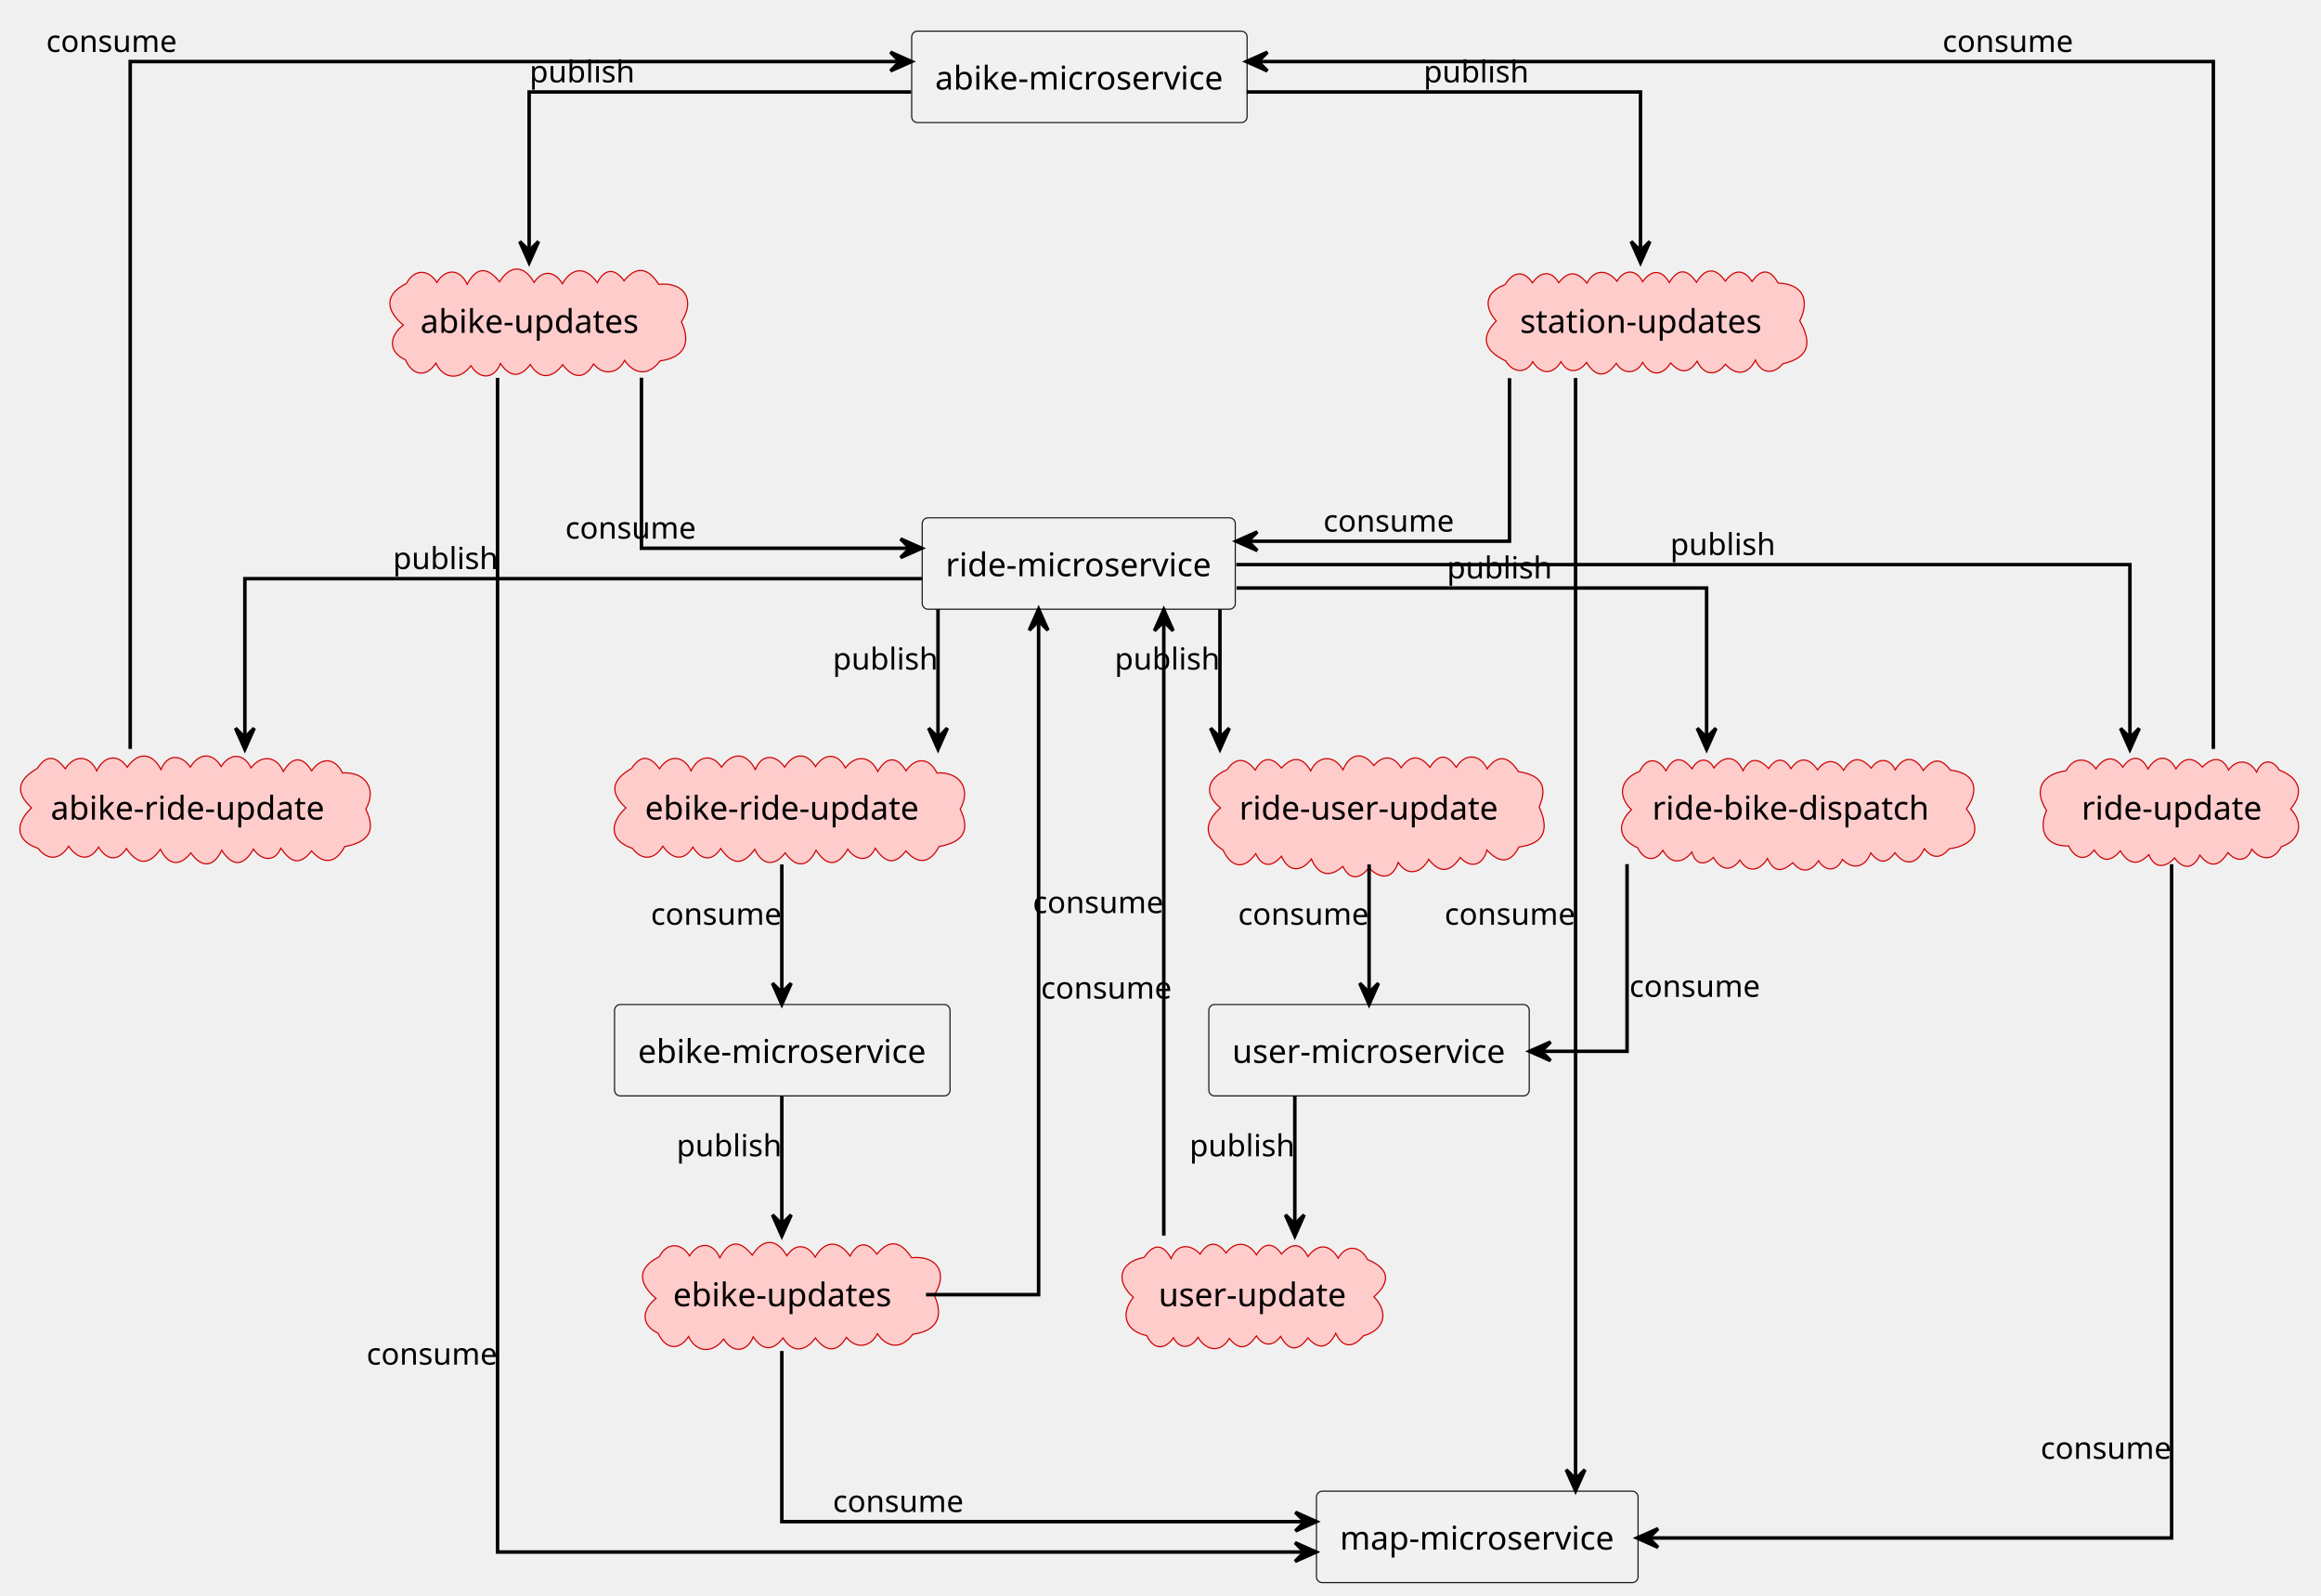
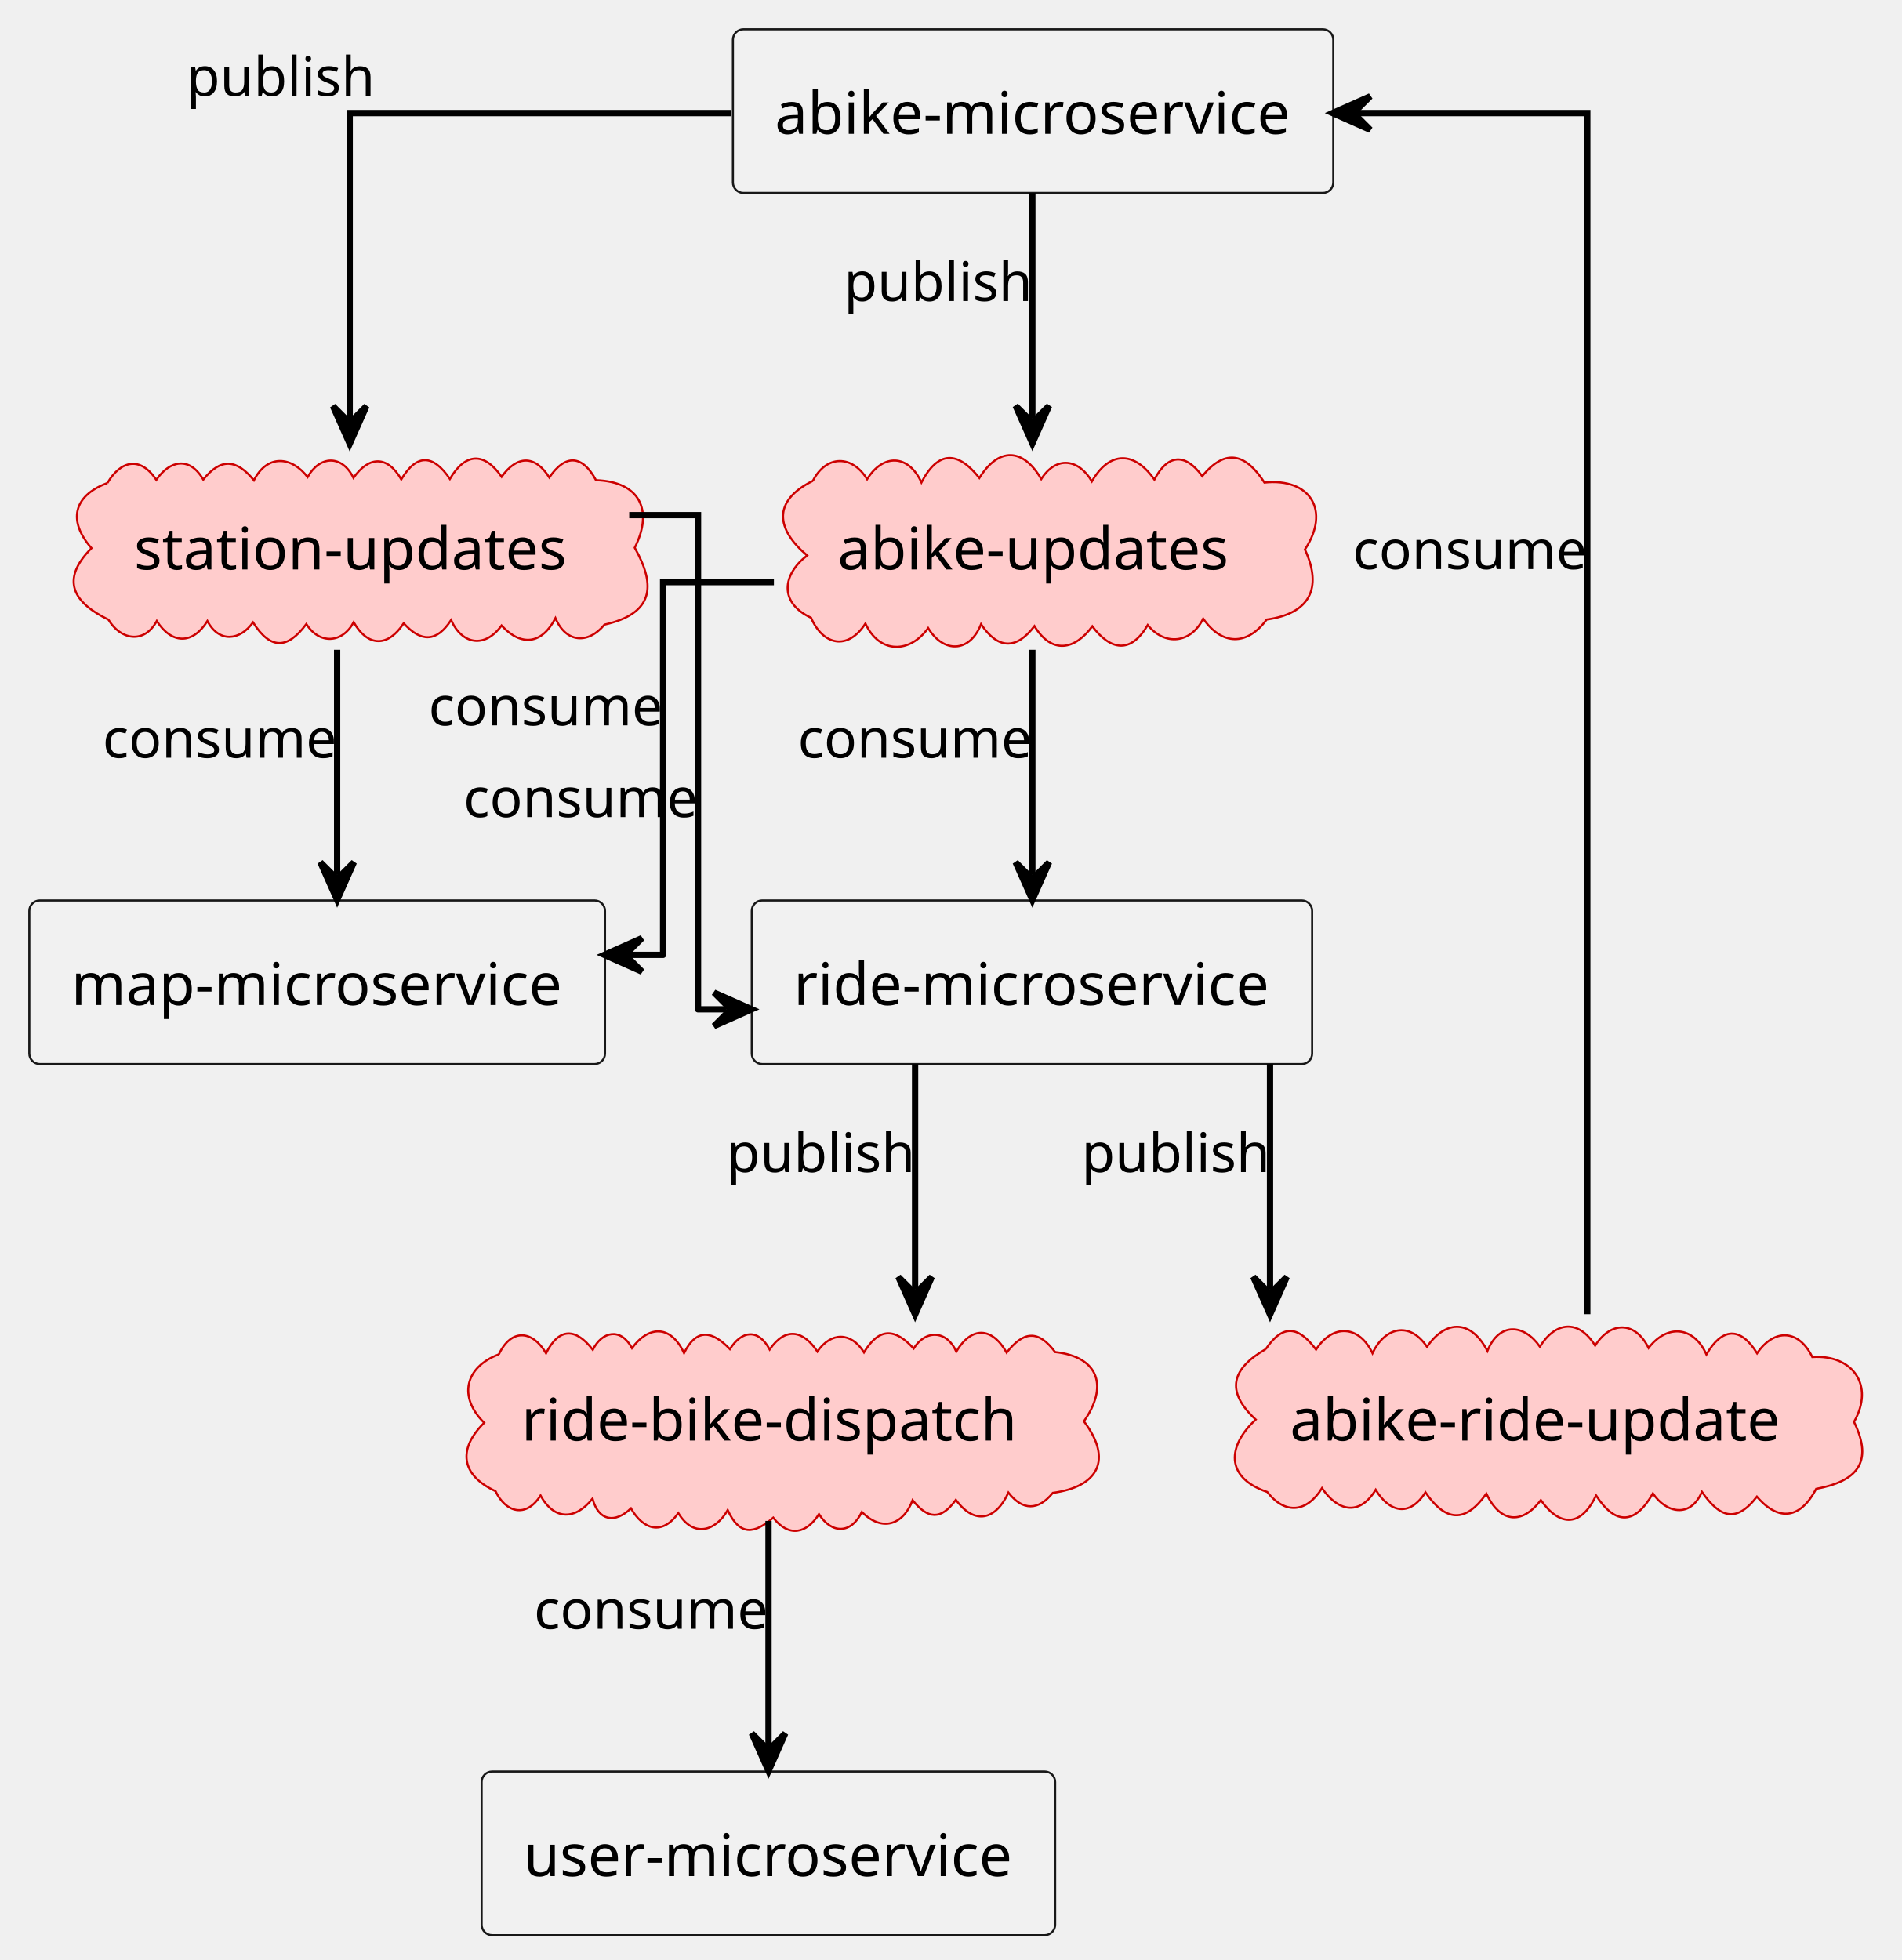
- <svg xmlns="http://www.w3.org/2000/svg" contentStyleType="text/css" data-diagram-type="DESCRIPTION" height="682px" preserveAspectRatio="none" style="width:992px;height:682px;background:#FFFFFF;" version="1.1" viewBox="0 0 992 682" width="992px" zoomAndPan="magnify">
+ <svg xmlns="http://www.w3.org/2000/svg" contentStyleType="text/css" data-diagram-type="DESCRIPTION" height="468px" preserveAspectRatio="none" style="width:454px;height:468px;background:#FFFFFF;" version="1.1" viewBox="0 0 454 468" width="454px" zoomAndPan="magnify">
  <defs />
  <g>
    <g id="elem_ABike">
-       <rect fill="#F1F1F1" height="39.068" rx="2.5" ry="2.5" style="stroke:#181818;stroke-width:0.5;" width="143.353" x="389.656" y="13.309" />
-       <text fill="#000000" font-family="sans-serif" font-size="14" lengthAdjust="spacing" textLength="123.353" x="399.656" y="38.275">abike-microservice</text>
-     </g>
-     <g id="elem_EBike">
-       <rect fill="#F1F1F1" height="39.068" rx="2.5" ry="2.5" style="stroke:#181818;stroke-width:0.5;" width="143.395" x="262.656" y="429.309" />
-       <text fill="#000000" font-family="sans-serif" font-size="14" lengthAdjust="spacing" textLength="123.395" x="272.656" y="454.275">ebike-microservice</text>
+       <rect fill="#F1F1F1" height="39.068" rx="2.5" ry="2.5" style="stroke:#181818;stroke-width:0.5;" width="143.353" x="175" y="7" />
+       <text fill="#000000" font-family="sans-serif" font-size="14" lengthAdjust="spacing" textLength="123.353" x="185" y="31.966">abike-microservice</text>
    </g>
    <g id="elem_Ride">
-       <rect fill="#F1F1F1" height="39.068" rx="2.5" ry="2.5" style="stroke:#181818;stroke-width:0.5;" width="133.806" x="394.156" y="221.309" />
-       <text fill="#000000" font-family="sans-serif" font-size="14" lengthAdjust="spacing" textLength="113.806" x="404.156" y="246.275">ride-microservice</text>
+       <rect fill="#F1F1F1" height="39.068" rx="2.5" ry="2.5" style="stroke:#181818;stroke-width:0.5;" width="133.806" x="179.5" y="215" />
+       <text fill="#000000" font-family="sans-serif" font-size="14" lengthAdjust="spacing" textLength="113.806" x="189.5" y="239.966">ride-microservice</text>
    </g>
    <g id="elem_Map">
-       <rect fill="#F1F1F1" height="39.068" rx="2.5" ry="2.5" style="stroke:#181818;stroke-width:0.5;" width="137.459" x="562.656" y="637.309" />
-       <text fill="#000000" font-family="sans-serif" font-size="14" lengthAdjust="spacing" textLength="117.46" x="572.656" y="662.275">map-microservice</text>
+       <rect fill="#F1F1F1" height="39.068" rx="2.5" ry="2.5" style="stroke:#181818;stroke-width:0.5;" width="137.459" x="7" y="215" />
+       <text fill="#000000" font-family="sans-serif" font-size="14" lengthAdjust="spacing" textLength="117.46" x="17" y="239.966">map-microservice</text>
    </g>
    <g id="elem_User">
-       <rect fill="#F1F1F1" height="39.068" rx="2.5" ry="2.5" style="stroke:#181818;stroke-width:0.5;" width="136.941" x="516.656" y="429.309" />
-       <text fill="#000000" font-family="sans-serif" font-size="14" lengthAdjust="spacing" textLength="116.942" x="526.656" y="454.275">user-microservice</text>
+       <rect fill="#F1F1F1" height="39.068" rx="2.5" ry="2.5" style="stroke:#181818;stroke-width:0.5;" width="136.941" x="115" y="423" />
+       <text fill="#000000" font-family="sans-serif" font-size="14" lengthAdjust="spacing" textLength="116.942" x="125" y="447.966">user-microservice</text>
    </g>
    <g id="elem_T1">
-       <path d="M173.746,121.123 C176.945,114.885 183.135,114.901 186.703,120.726 C190.531,114.56 196.612,114.784 199.669,121.502 C203.686,113.821 208.399,113.997 213.5,120.44 C218.094,113.056 223.944,113.211 228.281,120.696 C231.888,115.032 237.269,115.908 240.365,121.256 C244.647,113.838 250.597,114.084 255.295,120.817 C258.468,114.689 262.717,114.444 266.722,120.004 C272.421,113.05 277.272,114.846 281.571,121.529 C292.613,120.371 297.338,128.309 291.236,137.516 C295.542,146.839 292.3,152.839 282.103,154.246 C277.437,160.557 271.435,160.461 266.948,154.034 C264.058,159.892 257.861,160.655 253.707,155.563 C249.632,162.49 244.827,161.634 240.474,155.853 C236.304,161.537 230.788,162.608 226.656,155.811 C222.255,161.564 217.897,161.308 213.907,155.362 C211.188,162.213 204.929,162.311 201.275,156.278 C196.925,162.356 189.694,162.496 186.297,155.21 C182.061,161.748 176.151,160.377 173.314,153.822 C165.528,150.171 166.51,143.449 172.381,138.942 C165.036,132.774 163.919,125.975 173.746,121.123 " fill="#FFCCCC" style="stroke:#CC0000;stroke-width:0.5;" />
-       <text fill="#000000" font-family="sans-serif" font-size="14" lengthAdjust="spacing" textLength="93.338" x="179.656" y="142.275">abike-updates</text>
+       <path d="M194.09,114.814 C197.289,108.576 203.478,108.592 207.047,114.417 C210.875,108.251 216.956,108.475 220.013,115.193 C224.03,107.511 228.742,107.688 233.844,114.131 C238.438,106.747 244.288,106.902 248.625,114.387 C252.232,108.723 257.613,109.599 260.709,114.947 C264.99,107.529 270.941,107.775 275.639,114.508 C278.812,108.379 283.061,108.135 287.066,113.695 C292.765,106.741 297.616,108.537 301.915,115.22 C312.957,114.062 317.682,122 311.579,131.207 C315.886,140.53 312.643,146.53 302.447,147.937 C297.781,154.248 291.779,154.152 287.291,147.725 C284.402,153.583 278.205,154.346 274.05,149.254 C269.976,156.181 265.171,155.325 260.817,149.544 C256.648,155.228 251.132,156.299 247,149.502 C242.598,155.255 238.24,154.999 234.25,149.053 C231.532,155.904 225.273,156.002 221.619,149.969 C217.269,156.047 210.038,156.187 206.641,148.901 C202.405,155.439 196.495,154.068 193.657,147.513 C185.872,143.862 186.853,137.14 192.725,132.633 C185.38,126.465 184.263,119.666 194.09,114.814 " fill="#FFCCCC" style="stroke:#CC0000;stroke-width:0.5;" />
+       <text fill="#000000" font-family="sans-serif" font-size="14" lengthAdjust="spacing" textLength="93.338" x="200" y="135.966">abike-updates</text>
    </g>
    <g id="elem_T2">
-       <path d="M643.304,121.638 C646.44,116.297 651.126,115.111 654.982,120.88 C658.157,116.209 662.965,115.206 666.19,120.825 C670.409,115.528 674.205,115.995 678.284,120.989 C681.452,114.723 687.265,115.247 691.107,120.219 C693.995,115.057 699.346,114.827 702.049,120.408 C705.725,115.198 710.137,114.997 713.471,120.764 C717.256,114.434 721.188,114.923 725.078,120.662 C728.746,114.405 733.258,114.165 737.433,120.151 C741.038,115.092 745.371,114.83 748.819,120.32 C752.697,114.606 756.762,114.982 759.962,120.965 C770.444,121.303 773.718,128.155 769.214,137.091 C774.42,146.332 773.598,152.83 761.991,155.46 C758.085,160.181 752.772,159.831 750.281,153.903 C747.101,160.11 742.154,160.808 737.411,155.678 C733.479,161.108 728.065,160.324 725.363,154.376 C721.904,159.704 718.175,159.68 714.05,155.14 C710.344,160.806 705.571,160.899 702.103,154.897 C699.369,159.972 693.913,160.215 690.798,155.329 C686.245,161.416 682.221,161.442 678.071,154.923 C674.992,159.248 669.977,159.905 667.178,154.606 C663.631,160.291 658.63,160.125 655.093,154.595 C652.013,160.255 646.345,159.016 643.554,154.274 C635.363,150.304 631.817,144.925 639.506,137.191 C633.825,130.749 635.097,124.688 643.304,121.638 " fill="#FFCCCC" style="stroke:#CC0000;stroke-width:0.5;" />
-       <text fill="#000000" font-family="sans-serif" font-size="14" lengthAdjust="spacing" textLength="103.292" x="649.656" y="142.275">station-updates</text>
+       <path d="M25.648,115.329 C28.784,109.988 33.469,108.802 37.325,114.571 C40.501,109.9 45.309,108.897 48.534,114.516 C52.753,109.219 56.549,109.686 60.628,114.68 C63.796,108.414 69.609,108.938 73.451,113.91 C76.339,108.748 81.69,108.518 84.393,114.099 C88.069,108.889 92.481,108.688 95.815,114.455 C99.6,108.125 103.532,108.614 107.422,114.353 C111.09,108.096 115.601,107.856 119.776,113.842 C123.382,108.783 127.715,108.521 131.163,114.011 C135.041,108.297 139.106,108.673 142.306,114.656 C152.788,114.994 156.062,121.846 151.558,130.782 C156.764,140.023 155.942,146.521 144.335,149.151 C140.429,153.872 135.116,153.522 132.625,147.594 C129.445,153.801 124.498,154.499 119.755,149.369 C115.823,154.799 110.409,154.015 107.707,148.067 C104.248,153.395 100.519,153.371 96.394,148.831 C92.688,154.497 87.915,154.59 84.447,148.588 C81.712,153.663 76.257,153.906 73.142,149.02 C68.589,155.107 64.565,155.133 60.414,148.614 C57.336,152.939 52.321,153.596 49.522,148.297 C45.975,153.982 40.974,153.816 37.437,148.286 C34.357,153.946 28.689,152.707 25.898,147.965 C17.707,143.995 14.161,138.616 21.85,130.882 C16.169,124.44 17.441,118.379 25.648,115.329 " fill="#FFCCCC" style="stroke:#CC0000;stroke-width:0.5;" />
+       <text fill="#000000" font-family="sans-serif" font-size="14" lengthAdjust="spacing" textLength="103.292" x="32" y="135.966">station-updates</text>
    </g>
    <g id="elem_T3">
-       <path d="M15.898,328.435 C20.074,322.211 23.839,323.112 27.894,328.559 C31.889,322.332 38.2,322.726 41.372,329.418 C44.207,323.373 50.094,321.555 54.386,327.887 C59.074,321.109 65.096,321.635 68.808,328.89 C71.591,321.955 77.533,322.383 81.342,327.854 C85.044,321.854 90.59,321.216 94.531,327.599 C98.244,321.717 104.128,321.733 107.289,328.171 C111.71,322.417 118.087,322.938 121.101,329.721 C124.799,323.318 129.196,322.943 133.202,329.432 C137.276,323.452 143.17,323.688 146.385,330.33 C156.009,329.688 161.316,337.075 156.346,345.819 C161.146,355.675 156.817,360.039 147.31,361.811 C143.685,368.757 138.521,369.919 133.157,363.677 C128.004,370.354 124.092,368.354 120.031,362.531 C117.263,368.956 111.45,367.559 108.324,362.909 C104.133,370.248 99.472,370.665 94.76,363.392 C91.254,370.767 86.246,371.105 81.562,364.505 C76.883,370.675 71.715,369.671 68.558,362.968 C63.461,370.145 58.795,369.606 54.012,362.644 C50.18,368.669 45.379,367.385 42.136,362.028 C38.141,368.563 32.954,367.007 29.315,361.644 C25.765,367.369 20.586,368.121 16.245,362.562 C6,359.072 6.794,351.457 13.488,345.267 C6.096,338.413 7.817,333.073 15.898,328.435 " fill="#FFCCCC" style="stroke:#CC0000;stroke-width:0.5;" />
-       <text fill="#000000" font-family="sans-serif" font-size="14" lengthAdjust="spacing" textLength="117.04" x="21.656" y="350.275">abike-ride-update</text>
+       <path d="M302.242,322.126 C306.418,315.901 310.183,316.803 314.238,322.25 C318.233,316.024 324.544,316.417 327.715,323.109 C330.551,317.064 336.438,315.246 340.729,321.578 C345.418,314.8 351.439,315.325 355.152,322.581 C357.935,315.646 363.877,316.074 367.686,321.545 C371.387,315.545 376.934,314.907 380.875,321.29 C384.587,315.408 390.471,315.424 393.633,321.862 C398.054,316.108 404.431,316.629 407.445,323.412 C411.142,317.009 415.539,316.634 419.545,323.123 C423.62,317.143 429.514,317.379 432.729,324.021 C442.353,323.379 447.66,330.766 442.69,339.51 C447.49,349.366 443.161,353.73 433.654,355.502 C430.029,362.448 424.865,363.61 419.501,357.368 C414.348,364.045 410.436,362.045 406.375,356.222 C403.607,362.647 397.794,361.25 394.668,356.6 C390.477,363.939 385.815,364.356 381.104,357.083 C377.598,364.458 372.59,364.796 367.906,358.196 C363.227,364.366 358.059,363.362 354.902,356.659 C349.804,363.836 345.139,363.297 340.356,356.335 C336.524,362.36 331.722,361.076 328.48,355.719 C324.485,362.254 319.298,360.698 315.659,355.336 C312.109,361.06 306.93,361.812 302.589,356.253 C292.344,352.763 293.137,345.148 299.832,338.958 C292.44,332.104 294.161,326.764 302.242,322.126 " fill="#FFCCCC" style="stroke:#CC0000;stroke-width:0.5;" />
+       <text fill="#000000" font-family="sans-serif" font-size="14" lengthAdjust="spacing" textLength="117.04" x="308" y="343.966">abike-ride-update</text>
    </g>
    <g id="elem_T4">
-       <path d="M281.746,537.123 C284.947,530.882 291.138,530.898 294.708,536.726 C298.537,530.558 304.621,530.781 307.68,537.502 C311.699,529.818 316.413,529.995 321.516,536.44 C326.112,529.054 331.964,529.209 336.302,536.696 C339.91,531.029 345.293,531.906 348.391,537.256 C352.674,529.836 358.627,530.082 363.327,536.817 C366.501,530.686 370.752,530.441 374.759,536.004 C380.46,529.048 385.312,530.844 389.613,537.529 C400.655,536.371 405.38,544.309 399.277,553.516 C403.584,562.839 400.341,568.839 390.145,570.246 C385.477,576.559 379.474,576.463 374.984,570.034 C372.094,575.894 365.894,576.657 361.738,571.563 C357.661,578.493 352.854,577.636 348.5,571.853 C344.329,577.539 338.81,578.61 334.678,571.811 C330.274,577.567 325.914,577.31 321.922,571.362 C319.202,578.216 312.94,578.314 309.286,572.278 C304.934,578.359 297.7,578.499 294.303,571.21 C290.064,577.751 284.152,576.379 281.314,569.822 C273.528,566.171 274.51,559.449 280.381,554.942 C273.036,548.774 271.919,541.975 281.746,537.123 " fill="#FFCCCC" style="stroke:#CC0000;stroke-width:0.5;" />
-       <text fill="#000000" font-family="sans-serif" font-size="14" lengthAdjust="spacing" textLength="93.38" x="287.656" y="558.275">ebike-updates</text>
-     </g>
-     <g id="elem_T5">
-       <path d="M269.898,328.435 C274.075,322.208 277.841,323.11 281.898,328.559 C285.895,322.33 292.207,322.724 295.38,329.418 C298.216,323.372 304.106,321.553 308.398,327.887 C313.088,321.106 319.111,321.632 322.825,328.89 C325.609,321.952 331.553,322.381 335.363,327.854 C339.066,321.853 344.614,321.214 348.556,327.599 C352.27,321.715 358.156,321.731 361.318,328.171 C365.741,322.415 372.12,322.936 375.135,329.721 C378.834,323.316 383.232,322.941 387.239,329.432 C391.315,323.45 397.211,323.686 400.427,330.33 C410.051,329.688 415.358,337.075 410.388,345.819 C415.188,355.675 410.86,360.039 401.352,361.811 C397.726,368.759 392.56,369.921 387.195,363.677 C382.041,370.356 378.127,368.356 374.065,362.531 C371.295,368.959 365.481,367.561 362.353,362.909 C358.161,370.25 353.498,370.668 348.786,363.392 C345.278,370.769 340.268,371.107 335.583,364.505 C330.903,370.677 325.733,369.673 322.575,362.968 C317.476,370.147 312.809,369.608 308.025,362.644 C304.191,368.671 299.388,367.387 296.144,362.028 C292.148,368.565 286.959,367.009 283.319,361.644 C279.768,367.371 274.587,368.123 270.245,362.562 C260,359.072 260.794,351.457 267.488,345.267 C260.096,338.413 261.817,333.073 269.898,328.435 " fill="#FFCCCC" style="stroke:#CC0000;stroke-width:0.5;" />
-       <text fill="#000000" font-family="sans-serif" font-size="14" lengthAdjust="spacing" textLength="117.082" x="275.656" y="350.275">ebike-ride-update</text>
-     </g>
-     <g id="elem_T6">
-       <path d="M883.114,329.398 C886.056,323.529 892.14,323.422 895.808,328.561 C899,323.728 903.486,322.476 907.292,327.872 C910.827,322.598 915.286,322.805 918.022,328.644 C921.463,323.017 926.532,322.033 930.007,328.611 C933.377,323.505 937.283,323.261 941.302,327.856 C945.325,323.659 949.598,322.952 952.515,329.06 C956.239,324.01 961.507,324.897 964.473,329.957 C966.645,324.66 971.105,324.065 974.17,329.122 C982.384,332.233 985.242,338.377 979.02,345.709 C984.765,351.793 983.107,359.166 975.057,361.865 C971.898,367.845 966.509,368.021 962.396,362.96 C960.3,368.434 955.648,368.381 952.228,364.38 C948.645,370.108 944.843,371.334 940.204,365.477 C937.643,371.329 933.177,371.914 929.404,366.654 C925.704,370.898 920.805,371.507 918.439,365.261 C913.593,370.146 909.721,369.402 906.276,363.659 C902.203,368.214 898.775,368.768 895.04,363.281 C890.976,368.769 886.544,366.45 884.122,361.555 C874.116,361.818 871.084,354.59 874.702,346.391 C868.765,337.178 873.108,330.717 883.114,329.398 " fill="#FFCCCC" style="stroke:#CC0000;stroke-width:0.5;" />
-       <text fill="#000000" font-family="sans-serif" font-size="14" lengthAdjust="spacing" textLength="77.084" x="889.656" y="350.275">ride-update</text>
-     </g>
-     <g id="elem_T7">
-       <path d="M524.423,329.002 C528.26,323.24 532.751,324.109 536.478,329.124 C539.733,323.278 543.6,323.317 547.699,328.245 C552.345,323.178 556.624,323.195 560.188,329.44 C563.45,322.56 570.355,322.558 574.014,329.028 C576.861,321.98 582.441,320.889 587.16,327.183 C591.352,322.411 595.466,322.971 598.862,328.123 C602.878,322.373 606.944,322.719 611.133,327.93 C614.993,321.99 618.557,322.266 622.41,327.937 C626.072,321.758 632.561,322.129 635.62,328.568 C640.723,321.662 645.074,323.743 649.006,329.779 C658.415,331.231 661.749,335.648 657.861,344.892 C662.063,354.122 660.443,360.601 649.186,361.985 C645.357,369.538 640.545,368.704 635.488,363.281 C634.03,369.5 628.806,371.697 624.131,366.474 C619.993,372.657 615.482,373.565 610.616,367.263 C607.704,372.864 601.725,375.049 597.588,368.586 C595.149,376.027 589.806,375.842 585.091,370.878 C581.271,375.64 577.104,376.567 573.897,370.259 C568.35,375.466 563.248,373.849 560.496,367.121 C556.35,372.713 550.681,372.975 547.717,365.925 C543.809,370.547 539.565,370.961 536.711,364.845 C531.691,371.961 526.206,370.77 522.76,363.335 C514.512,357.979 514.455,351.598 521.635,345.281 C514.036,339.215 516.213,332.36 524.423,329.002 " fill="#FFCCCC" style="stroke:#CC0000;stroke-width:0.5;" />
-       <text fill="#000000" font-family="sans-serif" font-size="14" lengthAdjust="spacing" textLength="110.628" x="529.656" y="350.275">ride-user-update</text>
-     </g>
-     <g id="elem_T8">
-       <path d="M489.025,537.38 C493.011,531.363 497.08,531.512 500.547,537.864 C503.049,531.445 508.776,531.46 512.938,535.984 C516.103,530.557 520.373,530.324 524.005,535.495 C528.109,530.082 533.579,530.837 537.011,536.299 C540.24,530.907 544.14,530.855 547.728,535.931 C552.054,531.249 555.751,530.746 559.009,537.029 C563.278,531.306 568.287,531.575 571.93,537.712 C575.587,531.536 581.427,532.487 584.504,538.319 C593.598,542.038 594.747,547.622 587.247,554.207 C593.728,561.076 591.78,568.347 582.658,570.936 C578.552,575.998 573.942,576.412 570.908,569.852 C567.908,575.763 563.896,577.491 559.016,571.776 C554.865,577.617 550.848,577.572 547.341,571.162 C544.124,575.556 540.023,575.539 536.992,570.949 C533.427,576.029 529.956,577.704 525.389,572.029 C521.596,578.542 515.346,577.227 512.013,571.525 C509.291,576.108 504.46,577.19 501.546,571.725 C497.816,577.16 492.93,576.82 490.113,570.813 C480.897,568.884 478.728,561.54 484.405,554.424 C476.373,547.524 478.539,539.261 489.025,537.38 " fill="#FFCCCC" style="stroke:#CC0000;stroke-width:0.5;" />
-       <text fill="#000000" font-family="sans-serif" font-size="14" lengthAdjust="spacing" textLength="80.22" x="495.156" y="558.275">user-update</text>
-     </g>
-     <g id="elem_T9">
-       <path d="M700.771,329.69 C703.731,323.431 708.804,323.908 712.038,329.427 C715.175,323.144 719.212,323.419 723.199,328.599 C725.432,324.124 729.921,323.261 732.557,328.198 C736.751,322.552 741.949,322.853 744.992,329.374 C748.102,323.132 751.948,324.286 755.939,328.447 C758.748,323.969 762.709,323.456 765.434,328.531 C769.231,323.014 773.479,323.997 776.825,329.018 C780.084,324.306 784.875,324.277 787.958,329.221 C791.561,323.236 795.361,323.394 799.811,328.299 C802.709,323.648 807.791,324.002 809.992,329.031 C813.674,322.849 818.584,323.189 822.015,329.277 C825.964,324.2 829.52,323.673 833.591,329.143 C844.375,330.317 846.137,337.661 840.466,345.676 C847.404,354.864 843.898,361.307 833.044,362.77 C829.581,367.029 825.849,367.09 822.436,362.708 C819.565,369.062 814.504,370.724 809.889,364.44 C806.333,369.361 803.196,369.064 799.561,364.527 C797.317,370.507 792.185,372.125 787.449,367.328 C784.928,372.596 780.232,372.646 777.2,367.848 C774.242,372.541 769.971,373.437 766.282,368.694 C761.745,372.633 758.265,373.092 755.409,366.891 C752.5,371.984 747.195,373.517 743.623,367.602 C739.687,373.092 735.201,371.48 732.31,366.476 C728.549,370.067 724.609,369.596 723.131,364.155 C719.145,369.203 714.034,369.484 710.723,363.402 C707.286,368.877 702.381,367.473 699.971,362.359 C691.684,358.524 690.9,352.294 697.267,346.031 C691.007,339.898 692.652,332.74 700.771,329.69 " fill="#FFCCCC" style="stroke:#CC0000;stroke-width:0.5;" />
-       <text fill="#000000" font-family="sans-serif" font-size="14" lengthAdjust="spacing" textLength="118.328" x="706.156" y="350.275">ride-bike-dispatch</text>
+       <path d="M119.115,323.381 C122.074,317.122 127.148,317.599 130.382,323.118 C133.518,316.835 137.556,317.11 141.542,322.289 C143.775,317.815 148.265,316.952 150.901,321.889 C155.095,316.243 160.293,316.544 163.336,323.065 C166.446,316.823 170.292,317.977 174.283,322.138 C177.092,317.66 181.053,317.147 183.778,322.221 C187.575,316.705 191.822,317.688 195.169,322.709 C198.428,317.997 203.219,317.968 206.301,322.912 C209.905,316.927 213.704,317.085 218.155,321.99 C221.053,317.339 226.135,317.693 228.336,322.722 C232.018,316.54 236.928,316.88 240.359,322.969 C244.308,317.891 247.863,317.364 251.935,322.834 C262.719,324.008 264.481,331.351 258.81,339.367 C265.748,348.555 262.241,354.998 251.388,356.461 C247.924,360.72 244.193,360.781 240.779,356.399 C237.909,362.753 232.848,364.415 228.233,358.131 C224.677,363.052 221.54,362.755 217.905,358.218 C215.661,364.198 210.529,365.816 205.793,361.019 C203.272,366.287 198.576,366.337 195.544,361.539 C192.586,366.232 188.315,367.128 184.626,362.385 C180.089,366.324 176.609,366.783 173.752,360.582 C170.844,365.675 165.539,367.208 161.967,361.293 C158.031,366.783 153.545,365.171 150.654,360.167 C146.893,363.758 142.952,363.287 141.475,357.846 C137.489,362.894 132.377,363.175 129.067,357.093 C125.629,362.568 120.725,361.164 118.315,356.05 C110.028,352.215 109.244,345.985 115.611,339.723 C109.351,333.589 110.996,326.431 119.115,323.381 " fill="#FFCCCC" style="stroke:#CC0000;stroke-width:0.5;" />
+       <text fill="#000000" font-family="sans-serif" font-size="14" lengthAdjust="spacing" textLength="118.328" x="124.5" y="343.966">ride-bike-dispatch</text>
    </g>
    <g id="link_ABike_T1">
-       <path d="M389.376,39.309 C320.266,39.309 226.156,39.309 226.156,39.309 C226.156,39.309 226.156,77.319 226.156,106.209 " fill="#FFFFFF" fill-opacity="0" id="ABike-to-T1" style="stroke:#000000;stroke-width:1.5;" />
-       <polygon fill="#000000" points="226.156,112.209,230.156,103.209,226.156,107.209,222.156,103.209,226.156,112.209" style="stroke:#000000;stroke-width:1.5;" />
-       <text fill="#000000" font-family="sans-serif" font-size="13" lengthAdjust="spacing" textLength="44.993" x="226.316" y="35.206">publish</text>
+       <path d="M246.5,46.06 C246.5,63.01 246.5,81.61 246.5,99.89 " fill="#FFFFFF" fill-opacity="0" id="ABike-to-T1" style="stroke:#000000;stroke-width:1.5;" />
+       <polygon fill="#000000" points="246.5,105.89,250.5,96.89,246.5,100.89,242.5,96.89,246.5,105.89" style="stroke:#000000;stroke-width:1.5;" />
+       <text fill="#000000" font-family="sans-serif" font-size="13" lengthAdjust="spacing" textLength="44.993" x="201.5" y="71.867">publish</text>
    </g>
    <g id="link_T1_Map">
-       <path d="M212.656,161.499 C212.656,265.589 212.656,663.309 212.656,663.309 C212.656,663.309 437.786,663.309 556.516,663.309 " fill="#FFFFFF" fill-opacity="0" id="T1-to-Map" style="stroke:#000000;stroke-width:1.5;" />
-       <polygon fill="#000000" points="562.516,663.309,553.516,659.309,557.516,663.309,553.516,667.309,562.516,663.309" style="stroke:#000000;stroke-width:1.5;" />
-       <text fill="#000000" font-family="sans-serif" font-size="13" lengthAdjust="spacing" textLength="55.887" x="156.656" y="583.226">consume</text>
+       <path d="M184.79,139 C169.97,139 158.33,139 158.33,139 C158.33,139 158.33,228 158.33,228 C158.33,228 158.66,228 150.28,228 " fill="#FFFFFF" fill-opacity="0" id="T1-to-Map" style="stroke:#000000;stroke-width:1.5;" />
+       <polygon fill="#000000" points="144.28,228,153.28,232,149.28,228,153.28,224,144.28,228" style="stroke:#000000;stroke-width:1.5;" />
+       <text fill="#000000" font-family="sans-serif" font-size="13" lengthAdjust="spacing" textLength="55.887" x="102.33" y="173.197">consume</text>
    </g>
    <g id="link_T1_Ride">
-       <path d="M274.156,161.409 C274.156,190.299 274.156,234.309 274.156,234.309 C274.156,234.309 334.296,234.309 387.906,234.309 " fill="#FFFFFF" fill-opacity="0" id="T1-to-Ride" style="stroke:#000000;stroke-width:1.5;" />
-       <polygon fill="#000000" points="393.906,234.309,384.906,230.309,388.906,234.309,384.906,238.309,393.906,234.309" style="stroke:#000000;stroke-width:1.5;" />
-       <text fill="#000000" font-family="sans-serif" font-size="13" lengthAdjust="spacing" textLength="55.887" x="241.586" y="230.206">consume</text>
+       <path d="M246.5,155.15 C246.5,173.41 246.5,191.96 246.5,208.89 " fill="#FFFFFF" fill-opacity="0" id="T1-to-Ride" style="stroke:#000000;stroke-width:1.5;" />
+       <polygon fill="#000000" points="246.5,214.89,250.5,205.89,246.5,209.89,242.5,205.89,246.5,214.89" style="stroke:#000000;stroke-width:1.5;" />
+       <text fill="#000000" font-family="sans-serif" font-size="13" lengthAdjust="spacing" textLength="55.887" x="190.5" y="180.917">consume</text>
    </g>
    <g id="link_ABike_T2">
-       <path d="M532.836,39.309 C603.556,39.309 701.156,39.309 701.156,39.309 C701.156,39.309 701.156,77.319 701.156,106.209 " fill="#FFFFFF" fill-opacity="0" id="ABike-to-T2" style="stroke:#000000;stroke-width:1.5;" />
-       <polygon fill="#000000" points="701.156,112.209,705.156,103.209,701.156,107.209,697.156,103.209,701.156,112.209" style="stroke:#000000;stroke-width:1.5;" />
-       <text fill="#000000" font-family="sans-serif" font-size="13" lengthAdjust="spacing" textLength="44.993" x="608.446" y="35.206">publish</text>
+       <path d="M174.53,27 C130.87,27 83.5,27 83.5,27 C83.5,27 83.5,69.37 83.5,99.97 " fill="#FFFFFF" fill-opacity="0" id="ABike-to-T2" style="stroke:#000000;stroke-width:1.5;" />
+       <polygon fill="#000000" points="83.5,105.97,87.5,96.97,83.5,100.97,79.5,96.97,83.5,105.97" style="stroke:#000000;stroke-width:1.5;" />
+       <text fill="#000000" font-family="sans-serif" font-size="13" lengthAdjust="spacing" textLength="44.993" x="44.53" y="22.897">publish</text>
    </g>
    <g id="link_T2_Map">
-       <path d="M673.406,161.539 C673.406,250.949 673.406,550.409 673.406,631.119 " fill="#FFFFFF" fill-opacity="0" id="T2-to-Map" style="stroke:#000000;stroke-width:1.5;" />
-       <polygon fill="#000000" points="673.406,637.119,677.406,628.119,673.406,632.119,669.406,628.119,673.406,637.119" style="stroke:#000000;stroke-width:1.5;" />
-       <text fill="#000000" font-family="sans-serif" font-size="13" lengthAdjust="spacing" textLength="55.887" x="617.406" y="395.226">consume</text>
+       <path d="M80.5,155.15 C80.5,173.41 80.5,191.96 80.5,208.89 " fill="#FFFFFF" fill-opacity="0" id="T2-to-Map" style="stroke:#000000;stroke-width:1.5;" />
+       <polygon fill="#000000" points="80.5,214.89,84.5,205.89,80.5,209.89,76.5,205.89,80.5,214.89" style="stroke:#000000;stroke-width:1.5;" />
+       <text fill="#000000" font-family="sans-serif" font-size="13" lengthAdjust="spacing" textLength="55.887" x="24.5" y="180.917">consume</text>
    </g>
    <g id="link_T2_Ride">
-       <path d="M645.156,161.639 C645.156,189.639 645.156,231.309 645.156,231.309 C645.156,231.309 586.926,231.309 534.366,231.309 " fill="#FFFFFF" fill-opacity="0" id="T2-to-Ride" style="stroke:#000000;stroke-width:1.5;" />
-       <polygon fill="#000000" points="528.366,231.309,537.366,235.309,533.366,231.309,537.366,227.309,528.366,231.309" style="stroke:#000000;stroke-width:1.5;" />
-       <text fill="#000000" font-family="sans-serif" font-size="13" lengthAdjust="spacing" textLength="55.887" x="565.596" y="227.206">consume</text>
+       <path d="M150.24,123 C159.9,123 166.67,123 166.67,123 C166.67,123 166.67,241 166.67,241 C166.67,241 165.81,241 173.49,241 " fill="#FFFFFF" fill-opacity="0" id="T2-to-Ride" style="stroke:#000000;stroke-width:1.5;" />
+       <polygon fill="#000000" points="179.49,241,170.49,237,174.49,241,170.49,245,179.49,241" style="stroke:#000000;stroke-width:1.5;" />
+       <text fill="#000000" font-family="sans-serif" font-size="13" lengthAdjust="spacing" textLength="55.887" x="110.67" y="195.097">consume</text>
    </g>
    <g id="link_Ride_T3">
-       <path d="M394.106,247.309 C290.836,247.309 104.656,247.309 104.656,247.309 C104.656,247.309 104.656,285.319 104.656,314.209 " fill="#FFFFFF" fill-opacity="0" id="Ride-to-T3" style="stroke:#000000;stroke-width:1.5;" />
-       <polygon fill="#000000" points="104.656,320.209,108.656,311.209,104.656,315.209,100.656,311.209,104.656,320.209" style="stroke:#000000;stroke-width:1.5;" />
-       <text fill="#000000" font-family="sans-serif" font-size="13" lengthAdjust="spacing" textLength="44.993" x="167.926" y="243.206">publish</text>
+       <path d="M303.25,254.06 C303.25,271.01 303.25,289.61 303.25,307.89 " fill="#FFFFFF" fill-opacity="0" id="Ride-to-T3" style="stroke:#000000;stroke-width:1.5;" />
+       <polygon fill="#000000" points="303.25,313.89,307.25,304.89,303.25,308.89,299.25,304.89,303.25,313.89" style="stroke:#000000;stroke-width:1.5;" />
+       <text fill="#000000" font-family="sans-serif" font-size="13" lengthAdjust="spacing" textLength="44.993" x="258.25" y="279.867">publish</text>
    </g>
    <g id="link_T3_ABike">
-       <path d="M55.656,320.079 C55.656,245.249 55.656,26.309 55.656,26.309 C55.656,26.309 267.186,26.309 383.596,26.309 " fill="#FFFFFF" fill-opacity="0" id="T3-to-ABike" style="stroke:#000000;stroke-width:1.5;" />
-       <polygon fill="#000000" points="389.596,26.309,380.596,22.309,384.596,26.309,380.596,30.309,389.596,26.309" style="stroke:#000000;stroke-width:1.5;" />
-       <text fill="#000000" font-family="sans-serif" font-size="13" lengthAdjust="spacing" textLength="55.887" x="19.736" y="22.206">consume</text>
+       <path d="M379,313.8 C379,240.12 379,27 379,27 C379,27 355.4,27 324.18,27 " fill="#FFFFFF" fill-opacity="0" id="T3-to-ABike" style="stroke:#000000;stroke-width:1.5;" />
+       <polygon fill="#000000" points="318.18,27,327.18,31,323.18,27,327.18,23,318.18,27" style="stroke:#000000;stroke-width:1.5;" />
+       <text fill="#000000" font-family="sans-serif" font-size="13" lengthAdjust="spacing" textLength="55.887" x="323" y="135.887">consume</text>
    </g>
-     <g id="link_EBike_T4">
-       <path d="M334.156,468.369 C334.156,485.319 334.156,503.919 334.156,522.199 " fill="#FFFFFF" fill-opacity="0" id="EBike-to-T4" style="stroke:#000000;stroke-width:1.5;" />
-       <polygon fill="#000000" points="334.156,528.199,338.156,519.199,334.156,523.199,330.156,519.199,334.156,528.199" style="stroke:#000000;stroke-width:1.5;" />
-       <text fill="#000000" font-family="sans-serif" font-size="13" lengthAdjust="spacing" textLength="44.993" x="289.156" y="494.176">publish</text>
+     <g id="link_Ride_T4">
+       <path d="M218.5,254.06 C218.5,271.01 218.5,289.61 218.5,307.89 " fill="#FFFFFF" fill-opacity="0" id="Ride-to-T4" style="stroke:#000000;stroke-width:1.5;" />
+       <polygon fill="#000000" points="218.5,313.89,222.5,304.89,218.5,308.89,214.5,304.89,218.5,313.89" style="stroke:#000000;stroke-width:1.5;" />
+       <text fill="#000000" font-family="sans-serif" font-size="13" lengthAdjust="spacing" textLength="44.993" x="173.5" y="279.867">publish</text>
    </g>
-     <g id="link_T4_Map">
-       <path d="M334.156,577.409 C334.156,606.299 334.156,650.309 334.156,650.309 C334.156,650.309 468.936,650.309 556.646,650.309 " fill="#FFFFFF" fill-opacity="0" id="T4-to-Map" style="stroke:#000000;stroke-width:1.5;" />
-       <polygon fill="#000000" points="562.646,650.309,553.646,646.309,557.646,650.309,553.646,654.309,562.646,650.309" style="stroke:#000000;stroke-width:1.5;" />
-       <text fill="#000000" font-family="sans-serif" font-size="13" lengthAdjust="spacing" textLength="55.887" x="355.956" y="646.206">consume</text>
-     </g>
-     <g id="link_T4_Ride">
-       <path d="M395.766,553.309 C420.786,553.309 443.906,553.309 443.906,553.309 C443.906,553.309 443.906,334.769 443.906,266.359 " fill="#FFFFFF" fill-opacity="0" id="T4-to-Ride" style="stroke:#000000;stroke-width:1.5;" />
-       <polygon fill="#000000" points="443.906,260.359,439.906,269.359,443.906,265.359,447.906,269.359,443.906,260.359" style="stroke:#000000;stroke-width:1.5;" />
-       <text fill="#000000" font-family="sans-serif" font-size="13" lengthAdjust="spacing" textLength="55.887" x="444.906" y="426.796">consume</text>
-     </g>
-     <g id="link_Ride_T5">
-       <path d="M400.906,260.369 C400.906,277.319 400.906,295.919 400.906,314.199 " fill="#FFFFFF" fill-opacity="0" id="Ride-to-T5" style="stroke:#000000;stroke-width:1.5;" />
-       <polygon fill="#000000" points="400.906,320.199,404.906,311.199,400.906,315.199,396.906,311.199,400.906,320.199" style="stroke:#000000;stroke-width:1.5;" />
-       <text fill="#000000" font-family="sans-serif" font-size="13" lengthAdjust="spacing" textLength="44.993" x="355.906" y="286.176">publish</text>
-     </g>
-     <g id="link_T5_EBike">
-       <path d="M334.156,369.459 C334.156,387.719 334.156,406.269 334.156,423.199 " fill="#FFFFFF" fill-opacity="0" id="T5-to-EBike" style="stroke:#000000;stroke-width:1.5;" />
-       <polygon fill="#000000" points="334.156,429.199,338.156,420.199,334.156,424.199,330.156,420.199,334.156,429.199" style="stroke:#000000;stroke-width:1.5;" />
-       <text fill="#000000" font-family="sans-serif" font-size="13" lengthAdjust="spacing" textLength="55.887" x="278.156" y="395.226">consume</text>
-     </g>
-     <g id="link_Ride_T6">
-       <path d="M528.396,241.309 C653.706,241.309 910.326,241.309 910.326,241.309 C910.326,241.309 910.326,283.679 910.326,314.279 " fill="#FFFFFF" fill-opacity="0" id="Ride-to-T6" style="stroke:#000000;stroke-width:1.5;" />
-       <polygon fill="#000000" points="910.326,320.279,914.326,311.279,910.326,315.279,906.326,311.279,910.326,320.279" style="stroke:#000000;stroke-width:1.5;" />
-       <text fill="#000000" font-family="sans-serif" font-size="13" lengthAdjust="spacing" textLength="44.993" x="713.846" y="237.206">publish</text>
-     </g>
-     <g id="link_T6_Map">
-       <path d="M928.156,369.329 C928.156,442.999 928.156,657.309 928.156,657.309 C928.156,657.309 793.376,657.309 705.666,657.309 " fill="#FFFFFF" fill-opacity="0" id="T6-to-Map" style="stroke:#000000;stroke-width:1.5;" />
-       <polygon fill="#000000" points="699.666,657.309,708.666,661.309,704.666,657.309,708.666,653.309,699.666,657.309" style="stroke:#000000;stroke-width:1.5;" />
-       <text fill="#000000" font-family="sans-serif" font-size="13" lengthAdjust="spacing" textLength="55.887" x="872.156" y="623.466">consume</text>
-     </g>
-     <g id="link_T6_ABike">
-       <path d="M945.986,320.079 C945.986,245.249 945.986,26.309 945.986,26.309 C945.986,26.309 673.556,26.309 538.696,26.309 " fill="#FFFFFF" fill-opacity="0" id="T6-to-ABike" style="stroke:#000000;stroke-width:1.5;" />
-       <polygon fill="#000000" points="532.696,26.309,541.696,30.309,537.696,26.309,541.696,22.309,532.696,26.309" style="stroke:#000000;stroke-width:1.5;" />
-       <text fill="#000000" font-family="sans-serif" font-size="13" lengthAdjust="spacing" textLength="55.887" x="830.226" y="22.206">consume</text>
-     </g>
-     <g id="link_Ride_T7">
-       <path d="M521.406,260.369 C521.406,277.319 521.406,295.919 521.406,314.199 " fill="#FFFFFF" fill-opacity="0" id="Ride-to-T7" style="stroke:#000000;stroke-width:1.5;" />
-       <polygon fill="#000000" points="521.406,320.199,525.406,311.199,521.406,315.199,517.406,311.199,521.406,320.199" style="stroke:#000000;stroke-width:1.5;" />
-       <text fill="#000000" font-family="sans-serif" font-size="13" lengthAdjust="spacing" textLength="44.993" x="476.406" y="286.176">publish</text>
-     </g>
-     <g id="link_T7_User">
-       <path d="M585.156,369.459 C585.156,387.719 585.156,406.269 585.156,423.199 " fill="#FFFFFF" fill-opacity="0" id="T7-to-User" style="stroke:#000000;stroke-width:1.5;" />
-       <polygon fill="#000000" points="585.156,429.199,589.156,420.199,585.156,424.199,581.156,420.199,585.156,429.199" style="stroke:#000000;stroke-width:1.5;" />
-       <text fill="#000000" font-family="sans-serif" font-size="13" lengthAdjust="spacing" textLength="55.887" x="529.156" y="395.226">consume</text>
-     </g>
-     <g id="link_User_T8">
-       <path d="M553.406,468.369 C553.406,485.319 553.406,503.919 553.406,522.199 " fill="#FFFFFF" fill-opacity="0" id="User-to-T8" style="stroke:#000000;stroke-width:1.5;" />
-       <polygon fill="#000000" points="553.406,528.199,557.406,519.199,553.406,523.199,549.406,519.199,553.406,528.199" style="stroke:#000000;stroke-width:1.5;" />
-       <text fill="#000000" font-family="sans-serif" font-size="13" lengthAdjust="spacing" textLength="44.993" x="508.406" y="494.176">publish</text>
-     </g>
-     <g id="link_T8_Ride">
-       <path d="M497.406,528.069 C497.406,467.959 497.406,321.219 497.406,266.599 " fill="#FFFFFF" fill-opacity="0" id="T8-to-Ride" style="stroke:#000000;stroke-width:1.5;" />
-       <polygon fill="#000000" points="497.406,260.599,493.406,269.599,497.406,265.599,501.406,269.599,497.406,260.599" style="stroke:#000000;stroke-width:1.5;" />
-       <text fill="#000000" font-family="sans-serif" font-size="13" lengthAdjust="spacing" textLength="55.887" x="441.406" y="390.226">consume</text>
-     </g>
-     <g id="link_Ride_T9">
-       <path d="M528.496,251.309 C607.966,251.309 729.406,251.309 729.406,251.309 C729.406,251.309 729.406,286.539 729.406,314.239 " fill="#FFFFFF" fill-opacity="0" id="Ride-to-T9" style="stroke:#000000;stroke-width:1.5;" />
-       <polygon fill="#000000" points="729.406,320.239,733.406,311.239,729.406,315.239,725.406,311.239,729.406,320.239" style="stroke:#000000;stroke-width:1.5;" />
-       <text fill="#000000" font-family="sans-serif" font-size="13" lengthAdjust="spacing" textLength="44.993" x="618.416" y="247.206">publish</text>
-     </g>
-     <g id="link_T9_User">
-       <path d="M695.406,369.309 C695.406,400.199 695.406,449.309 695.406,449.309 C695.406,449.309 682.146,449.309 659.726,449.309 " fill="#FFFFFF" fill-opacity="0" id="T9-to-User" style="stroke:#000000;stroke-width:1.5;" />
-       <polygon fill="#000000" points="653.726,449.309,662.726,453.309,658.726,449.309,662.726,445.309,653.726,449.309" style="stroke:#000000;stroke-width:1.5;" />
-       <text fill="#000000" font-family="sans-serif" font-size="13" lengthAdjust="spacing" textLength="55.887" x="696.406" y="426.046">consume</text>
+     <g id="link_T4_User">
+       <path d="M183.5,363.15 C183.5,381.41 183.5,399.96 183.5,416.89 " fill="#FFFFFF" fill-opacity="0" id="T4-to-User" style="stroke:#000000;stroke-width:1.5;" />
+       <polygon fill="#000000" points="183.5,422.89,187.5,413.89,183.5,417.89,179.5,413.89,183.5,422.89" style="stroke:#000000;stroke-width:1.5;" />
+       <text fill="#000000" font-family="sans-serif" font-size="13" lengthAdjust="spacing" textLength="55.887" x="127.5" y="388.917">consume</text>
    </g>
  </g>
</svg>
